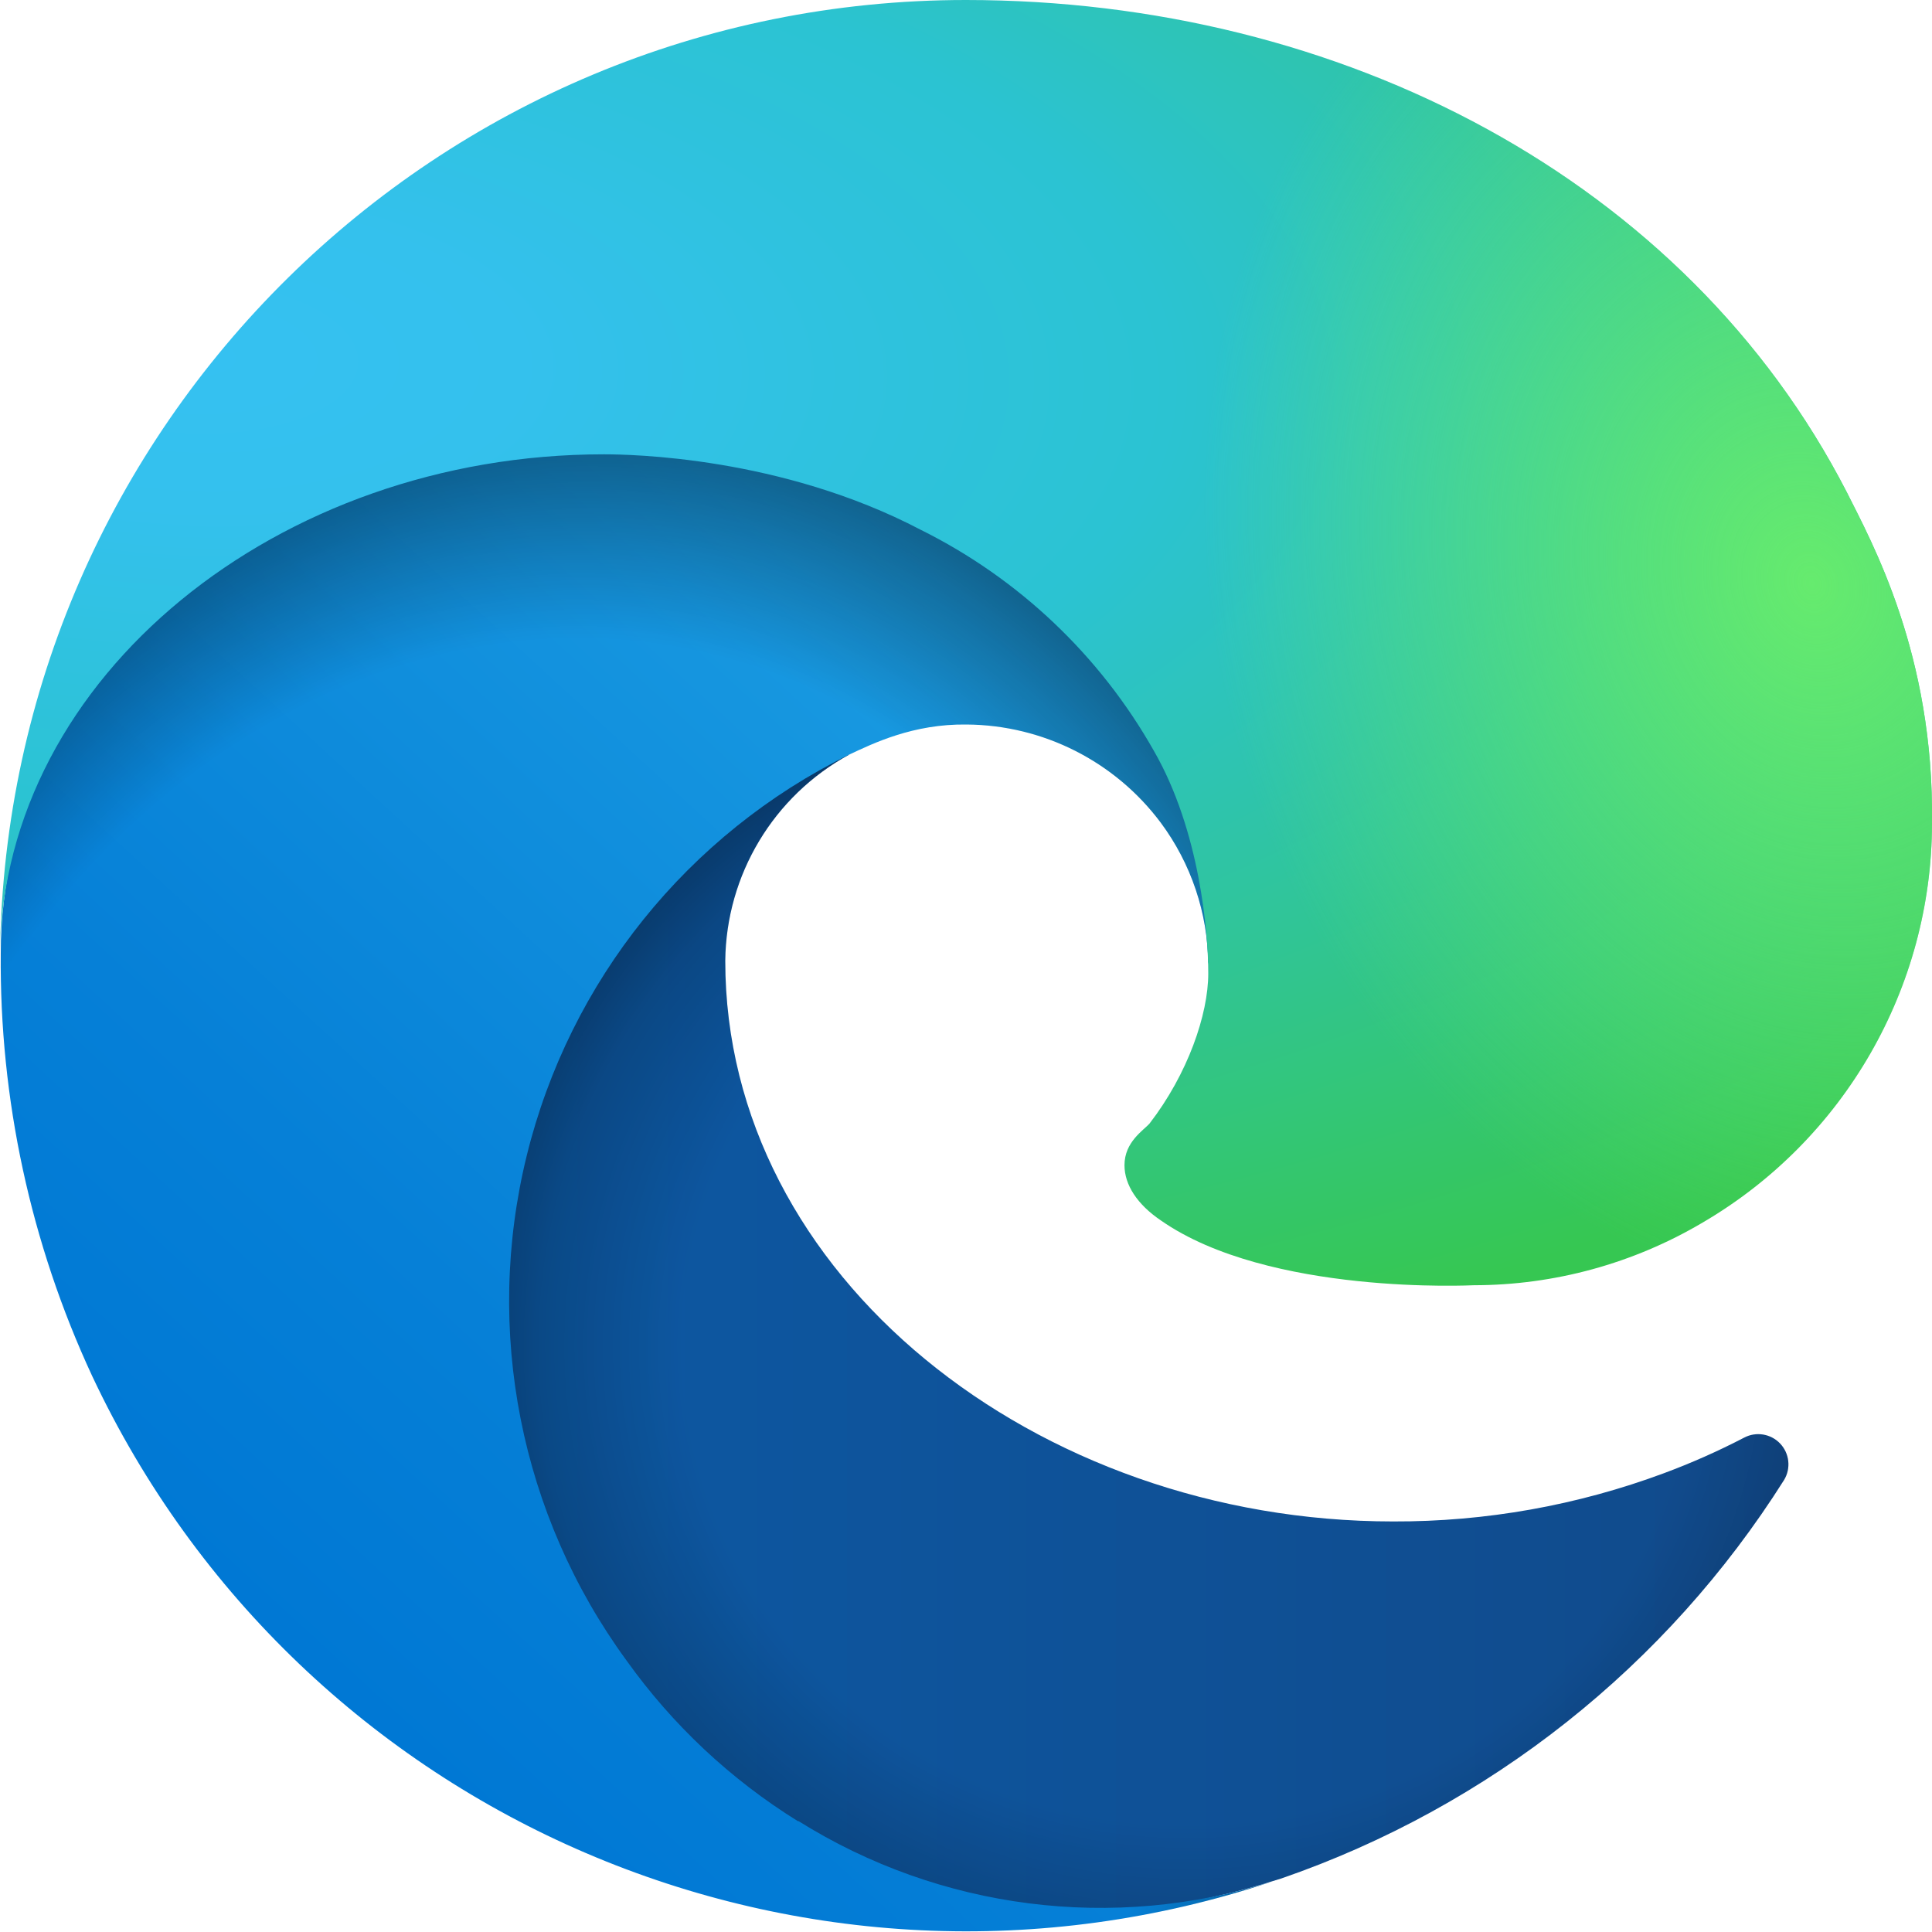
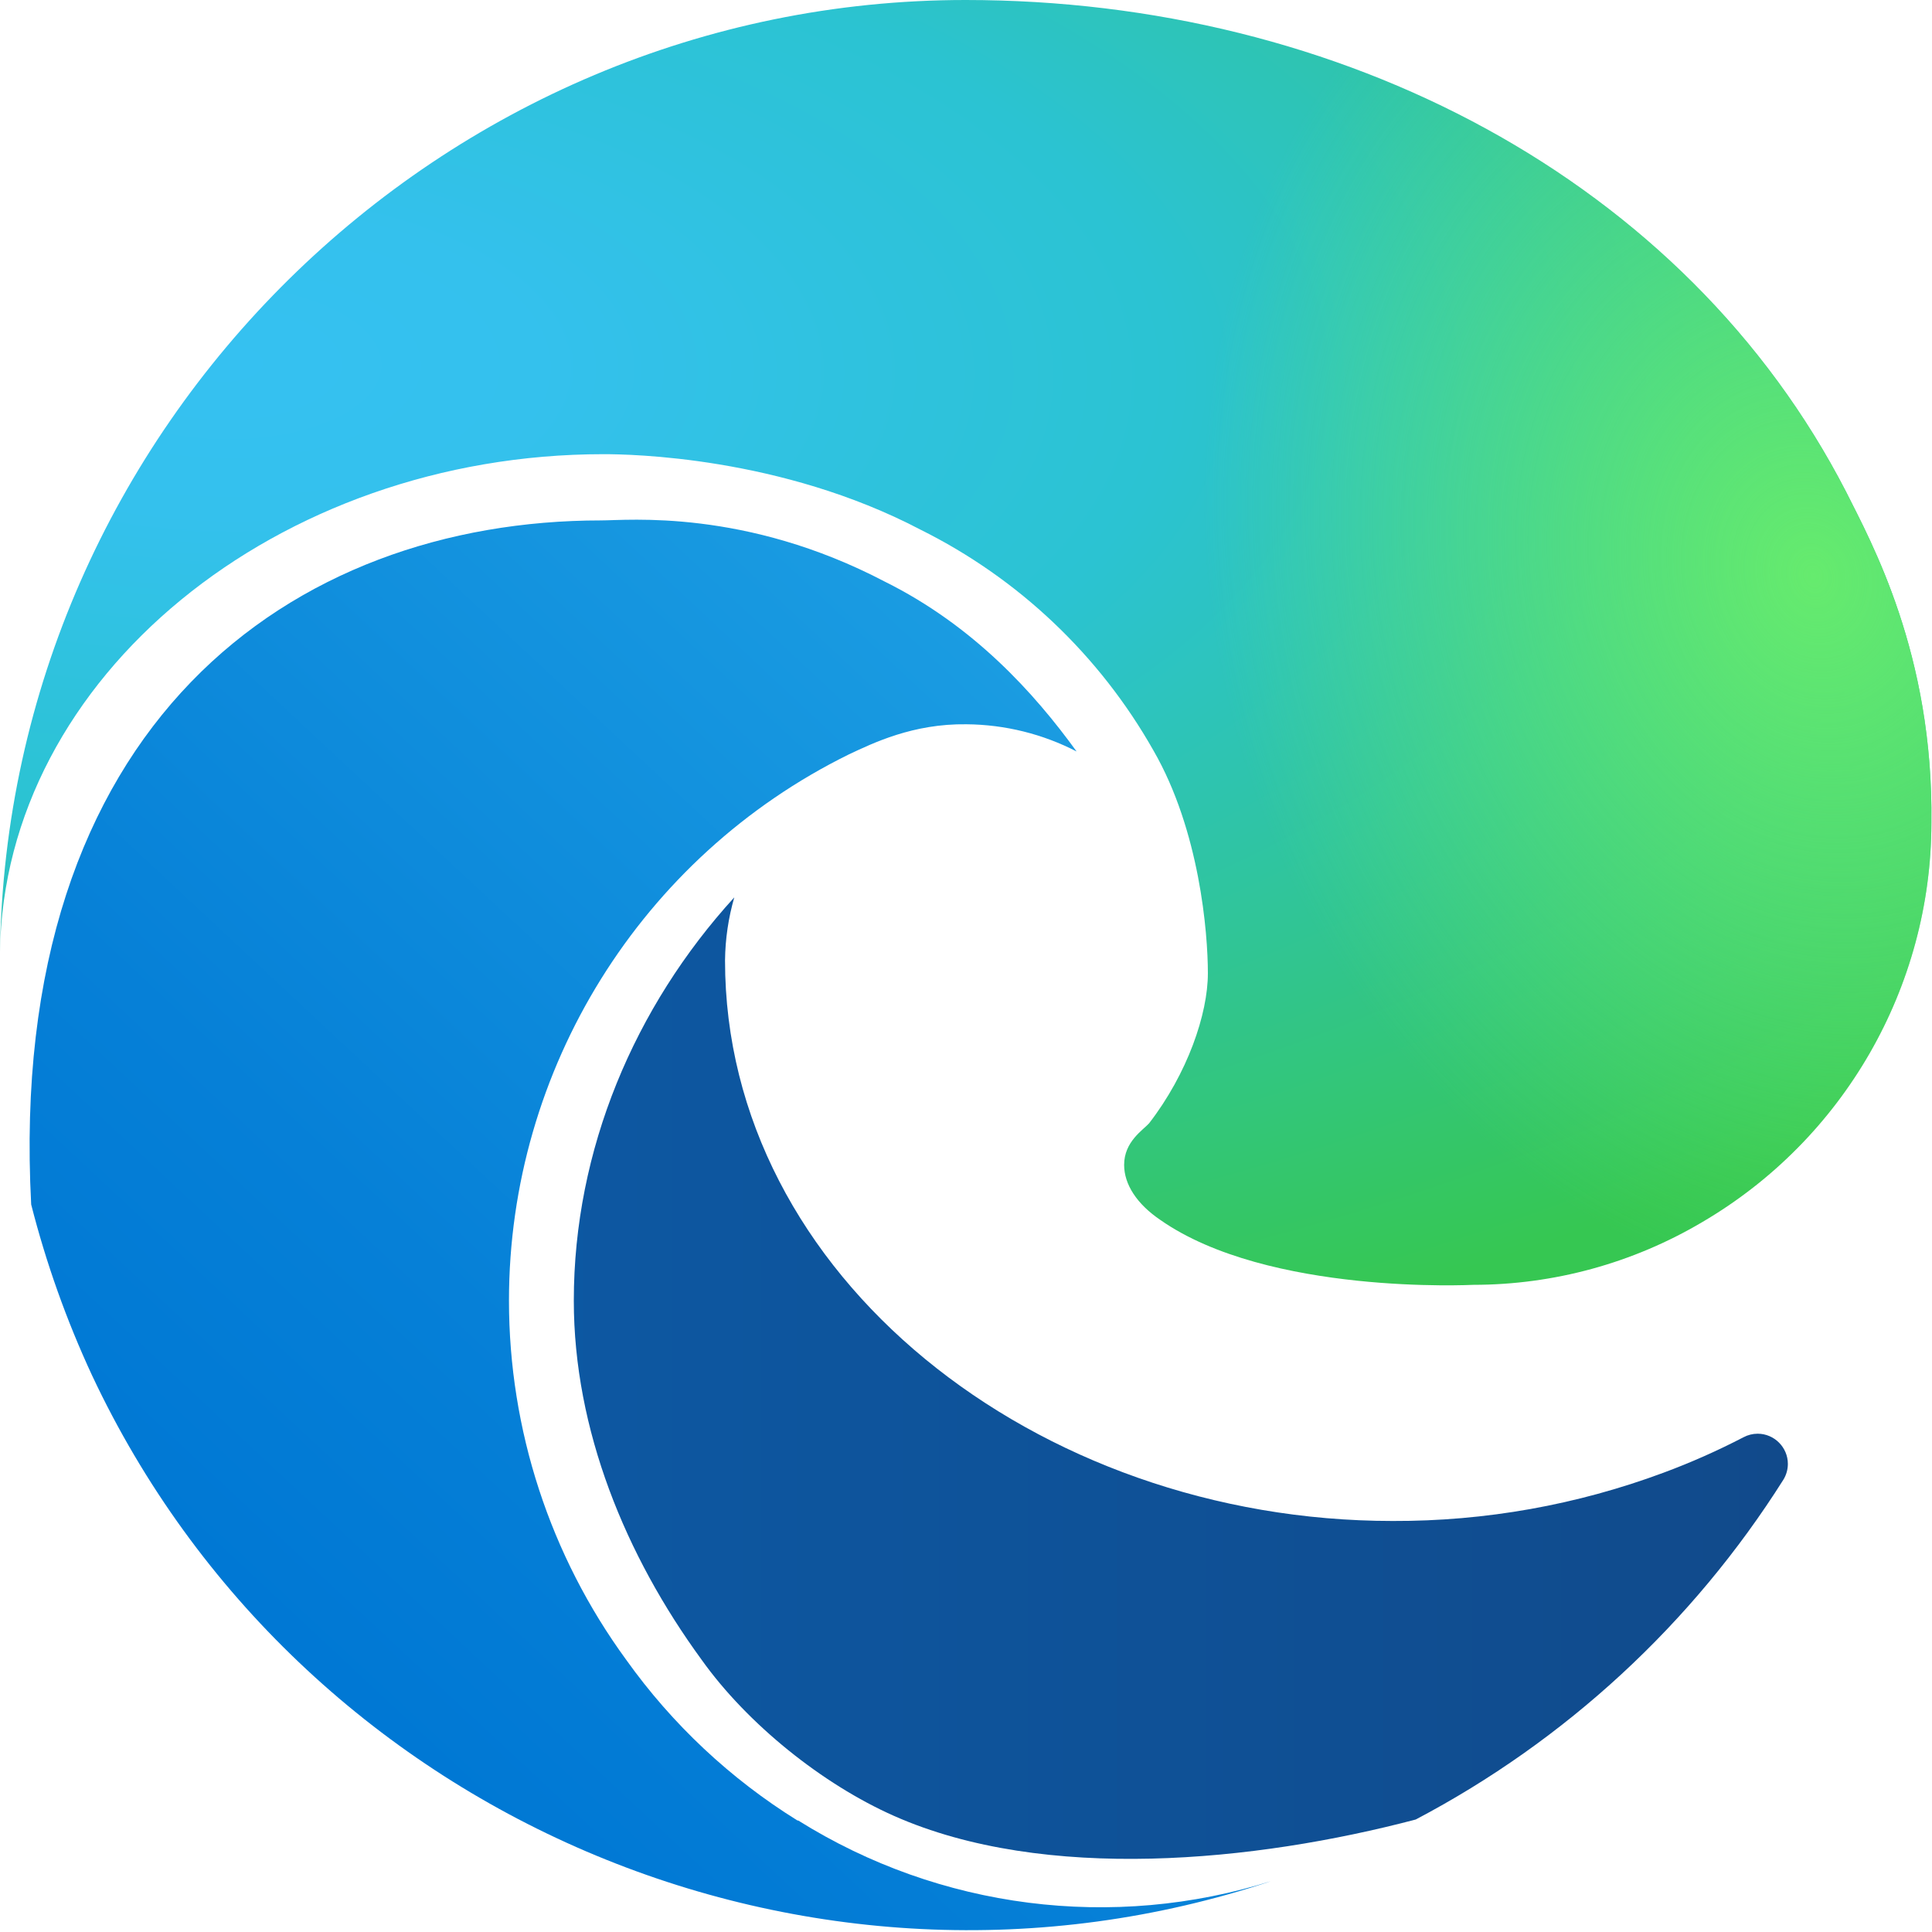
- <svg xmlns="http://www.w3.org/2000/svg" viewBox="0 0 256 256">
+ <svg xmlns="http://www.w3.org/2000/svg" width="100%" height="100%" viewBox="0 0 1067 1067" version="1.1" xml:space="preserve" style="fill-rule:evenodd;clip-rule:evenodd;stroke-linejoin:round;stroke-miterlimit:2;">
+   <path d="M405.526,495.602c-3.221,11.181 -4.978,22.876 -5.109,34.815c-0,174.166 171.666,309.583 368.75,309.583c51.058,0.178 101.732,-8.856 149.583,-26.667c15.112,-5.609 29.863,-12.15 44.167,-19.583c2.406,-1.277 5.089,-1.945 7.814,-1.945c9.143,-0 16.666,7.523 16.666,16.666c0,3.035 -0.829,6.014 -2.397,8.612c-50.295,79.712 -120.529,144.314 -203.116,187.79c-88.705,23.376 -204.847,34.899 -288.088,-1.966c-39.531,-17.507 -80.95,-50.692 -106.296,-86.24c-42.063,-57.574 -70.599,-127.061 -70.599,-198.363c0,-83.383 33.506,-162.249 88.625,-222.702Z" style="fill:url(#_Linear1);" />
+   <path d="M594.578,415.021c-18.584,-9.584 -39.383,-14.855 -60.828,-15.021c-29.583,-0.417 -51.667,10.417 -65,16.667c-114.713,56.509 -187.659,173.761 -187.659,301.637c-0,71.302 22.679,140.789 64.742,198.363c25.346,35.548 57.496,65.715 94.584,88.75l0.416,-0c78.083,48.881 173.823,61.077 261.667,33.333c-255.344,85.262 -537.234,-35.497 -651.667,-279.167c-14.132,-30.441 -25.366,-62.036 -33.611,-94.365c-14.055,-265.656 144.434,-377.805 314.771,-377.805c14.583,-0 79.616,-6.593 156.699,33.823c48.999,24.349 82.527,61.497 105.886,93.785Z" style="fill:url(#_Linear2);" />
+   <path d="M635,620c-3.75,4.167 -14.167,10.417 -14.167,23.333c0,10.834 7.084,21.667 20,30.417c59.584,41.667 172.5,35.833 172.917,35.833c44.415,-0.029 88.02,-11.973 126.25,-34.583c78.228,-45.756 126.52,-129.79 126.667,-220.417c1.25,-93.333 -33.334,-155.416 -47.084,-182.916c-88.75,-172.5 -279.166,-271.667 -486.25,-271.667c-289.765,-0.029 -529.258,236.097 -533.333,525.833c2.083,-152.083 153.333,-275 333.333,-275c14.584,0 97.917,1.25 175,41.667c54.148,26.907 99.005,69.441 128.75,122.083c25.417,44.167 30,100.417 30,122.917c0,22.5 -11.25,55.417 -32.5,82.917l0.417,-0.417Z" style="fill:url(#_Radial3);fill-rule:nonzero;" />
+   <path d="M635,620c-3.75,4.167 -14.167,10.417 -14.167,23.333c0,10.834 7.084,21.667 20,30.417c59.584,41.667 172.5,35.833 172.917,35.833c44.415,-0.029 88.02,-11.973 126.25,-34.583c78.228,-45.756 126.52,-129.79 126.667,-220.417c1.25,-93.333 -33.334,-155.416 -47.084,-182.916c-88.75,-172.5 -279.166,-271.667 -486.25,-271.667c-289.765,-0.029 -529.258,236.097 -533.333,525.833c2.083,-152.083 153.333,-275 333.333,-275c14.584,0 97.917,1.25 175,41.667c54.148,26.907 99.005,69.441 128.75,122.083c25.417,44.167 30,100.417 30,122.917c0,22.5 -11.25,55.417 -32.5,82.917l0.417,-0.417Z" style="fill:url(#_Radial4);fill-rule:nonzero;" />
  <defs>
-     <radialGradient id="b" cx="161.8" cy="68.9" r="95.4" gradientTransform="matrix(1 0 0 -.95 0 248.8)" gradientUnits="userSpaceOnUse">
-       <stop offset=".7" stop-opacity="0" />
-       <stop offset=".9" stop-opacity=".5" />
-       <stop offset="1" />
+     <linearGradient id="_Linear1" x1="0" y1="0" x2="1" y2="0" gradientUnits="userSpaceOnUse" gradientTransform="matrix(743.333,0,0,743.333,244.583,737.5)">
+       <stop offset="0" style="stop-color:#0c59a4;stop-opacity:1" />
+       <stop offset="1" style="stop-color:#114a8b;stop-opacity:1" />
+     </linearGradient>
+     <linearGradient id="_Linear2" x1="0" y1="0" x2="1" y2="0" gradientUnits="userSpaceOnUse" gradientTransform="matrix(-463.75,505.417,-505.417,-463.75,636.25,415)">
+       <stop offset="0" style="stop-color:#1b9de2;stop-opacity:1" />
+       <stop offset="0.2" style="stop-color:#1595df;stop-opacity:1" />
+       <stop offset="0.7" style="stop-color:#0680d7;stop-opacity:1" />
+       <stop offset="1" style="stop-color:#0078d4;stop-opacity:1" />
+     </linearGradient>
+     <radialGradient id="_Radial3" cx="0" cy="0" r="1" gradientUnits="userSpaceOnUse" gradientTransform="matrix(-33.7333,843.333,1796.3,67.4667,107.875,197.15)">
+       <stop offset="0" style="stop-color:#35c1f1;stop-opacity:1" />
+       <stop offset="0.1" style="stop-color:#34c1ed;stop-opacity:1" />
+       <stop offset="0.2" style="stop-color:#2fc2df;stop-opacity:1" />
+       <stop offset="0.3" style="stop-color:#2bc3d2;stop-opacity:1" />
+       <stop offset="0.7" style="stop-color:#36c752;stop-opacity:1" />
+       <stop offset="1" style="stop-color:#36c752;stop-opacity:1" />
    </radialGradient>
-     <radialGradient id="d" cx="-340.3" cy="63" r="143.2" gradientTransform="matrix(.15 -.99 -.8 -.12 176.6 -125.4)" gradientUnits="userSpaceOnUse">
-       <stop offset=".8" stop-opacity="0" />
-       <stop offset=".9" stop-opacity=".5" />
-       <stop offset="1" />
+     <radialGradient id="_Radial4" cx="0" cy="0" r="1" gradientUnits="userSpaceOnUse" gradientTransform="matrix(113.517,389.2,316.225,-93.2458,1000.25,322.083)">
+       <stop offset="0" style="stop-color:#66eb6e;stop-opacity:1" />
+       <stop offset="1" style="stop-color:#66eb6e;stop-opacity:0" />
    </radialGradient>
-     <radialGradient id="e" cx="113.4" cy="570.2" r="202.4" gradientTransform="matrix(-.04 1 2.13 .08 -1179.5 -106.7)" gradientUnits="userSpaceOnUse">
-       <stop offset="0" stop-color="#35c1f1" />
-       <stop offset=".1" stop-color="#34c1ed" />
-       <stop offset=".2" stop-color="#2fc2df" />
-       <stop offset=".3" stop-color="#2bc3d2" />
-       <stop offset=".7" stop-color="#36c752" />
-     </radialGradient>
-     <radialGradient id="f" cx="376.5" cy="568" r="97.3" gradientTransform="matrix(.28 .96 .78 -.23 -303.8 -148.5)" gradientUnits="userSpaceOnUse">
-       <stop offset="0" stop-color="#66eb6e" />
-       <stop offset="1" stop-color="#66eb6e" stop-opacity="0" />
-     </radialGradient>
-     <linearGradient id="a" x1="63.3" y1="84" x2="241.7" y2="84" gradientTransform="matrix(1 0 0 -1 0 266)" gradientUnits="userSpaceOnUse">
-       <stop offset="0" stop-color="#0c59a4" />
-       <stop offset="1" stop-color="#114a8b" />
-     </linearGradient>
-     <linearGradient id="c" x1="157.3" y1="161.4" x2="46" y2="40.1" gradientTransform="matrix(1 0 0 -1 0 266)" gradientUnits="userSpaceOnUse">
-       <stop offset="0" stop-color="#1b9de2" />
-       <stop offset=".2" stop-color="#1595df" />
-       <stop offset=".7" stop-color="#0680d7" />
-       <stop offset="1" stop-color="#0078d4" />
-     </linearGradient>
  </defs>
-   <path d="M235.7 195.5a93.7 93.7 0 0 1-10.6 4.7 101.9 101.9 0 0 1-35.9 6.4c-47.3 0-88.5-32.5-88.5-74.3a31.5 31.5 0 0 1 16.4-27.3c-42.8 1.8-53.8 46.4-53.8 72.5 0 74 68.1 81.4 82.8 81.4 7.9 0 19.8-2.3 27-4.6l1.3-.4a128.3 128.3 0 0 0 66.6-52.8 4 4 0 0 0-5.3-5.6Z" transform="translate(-4.6 -5)" style="fill:url(#a)" />
-   <path d="M235.7 195.5a93.7 93.7 0 0 1-10.6 4.7 101.9 101.9 0 0 1-35.9 6.4c-47.3 0-88.5-32.5-88.5-74.3a31.5 31.5 0 0 1 16.4-27.3c-42.8 1.8-53.8 46.4-53.8 72.5 0 74 68.1 81.4 82.8 81.4 7.9 0 19.8-2.3 27-4.6l1.3-.4a128.3 128.3 0 0 0 66.6-52.8 4 4 0 0 0-5.3-5.6Z" transform="translate(-4.6 -5)" style="isolation:isolate;opacity:.35;fill:url(#b)" />
-   <path d="M110.3 246.3A79.2 79.2 0 0 1 87.6 225a80.7 80.7 0 0 1 29.5-120c3.2-1.5 8.5-4.1 15.6-4a32.4 32.4 0 0 1 25.7 13 31.9 31.9 0 0 1 6.3 18.7c0-.2 24.5-79.6-80-79.6-43.9 0-80 41.6-80 78.2a130.2 130.2 0 0 0 12.1 56 128 128 0 0 0 156.4 67 75.5 75.5 0 0 1-62.8-8Z" transform="translate(-4.6 -5)" style="fill:url(#c)" />
-   <path d="M110.3 246.3A79.2 79.2 0 0 1 87.6 225a80.7 80.7 0 0 1 29.5-120c3.2-1.5 8.5-4.1 15.6-4a32.4 32.4 0 0 1 25.7 13 31.9 31.9 0 0 1 6.3 18.7c0-.2 24.5-79.6-80-79.6-43.9 0-80 41.6-80 78.2a130.2 130.2 0 0 0 12.1 56 128 128 0 0 0 156.4 67 75.5 75.5 0 0 1-62.8-8Z" transform="translate(-4.6 -5)" style="opacity:.41;fill:url(#d);isolation:isolate" />
-   <path d="M157 153.8c-.9 1-3.4 2.5-3.4 5.6 0 2.6 1.7 5.2 4.8 7.3 14.3 10 41.4 8.6 41.5 8.6a59.6 59.6 0 0 0 30.3-8.3 61.4 61.4 0 0 0 30.4-52.9c.3-22.4-8-37.3-11.3-43.9C228 28.8 182.3 5 132.6 5a128 128 0 0 0-128 126.2c.5-36.5 36.8-66 80-66 3.5 0 23.5.3 42 10a72.6 72.6 0 0 1 30.9 29.3c6.1 10.6 7.2 24.1 7.2 29.5s-2.7 13.3-7.8 19.9Z" transform="translate(-4.6 -5)" style="fill:url(#e)" />
-   <path d="M157 153.8c-.9 1-3.4 2.5-3.4 5.6 0 2.6 1.7 5.2 4.8 7.3 14.3 10 41.4 8.6 41.5 8.6a59.6 59.6 0 0 0 30.3-8.3 61.4 61.4 0 0 0 30.4-52.9c.3-22.4-8-37.3-11.3-43.9C228 28.8 182.3 5 132.6 5a128 128 0 0 0-128 126.2c.5-36.5 36.8-66 80-66 3.5 0 23.5.3 42 10a72.6 72.6 0 0 1 30.9 29.3c6.1 10.6 7.2 24.1 7.2 29.5s-2.7 13.3-7.8 19.9Z" transform="translate(-4.6 -5)" style="fill:url(#f)" />
</svg>
